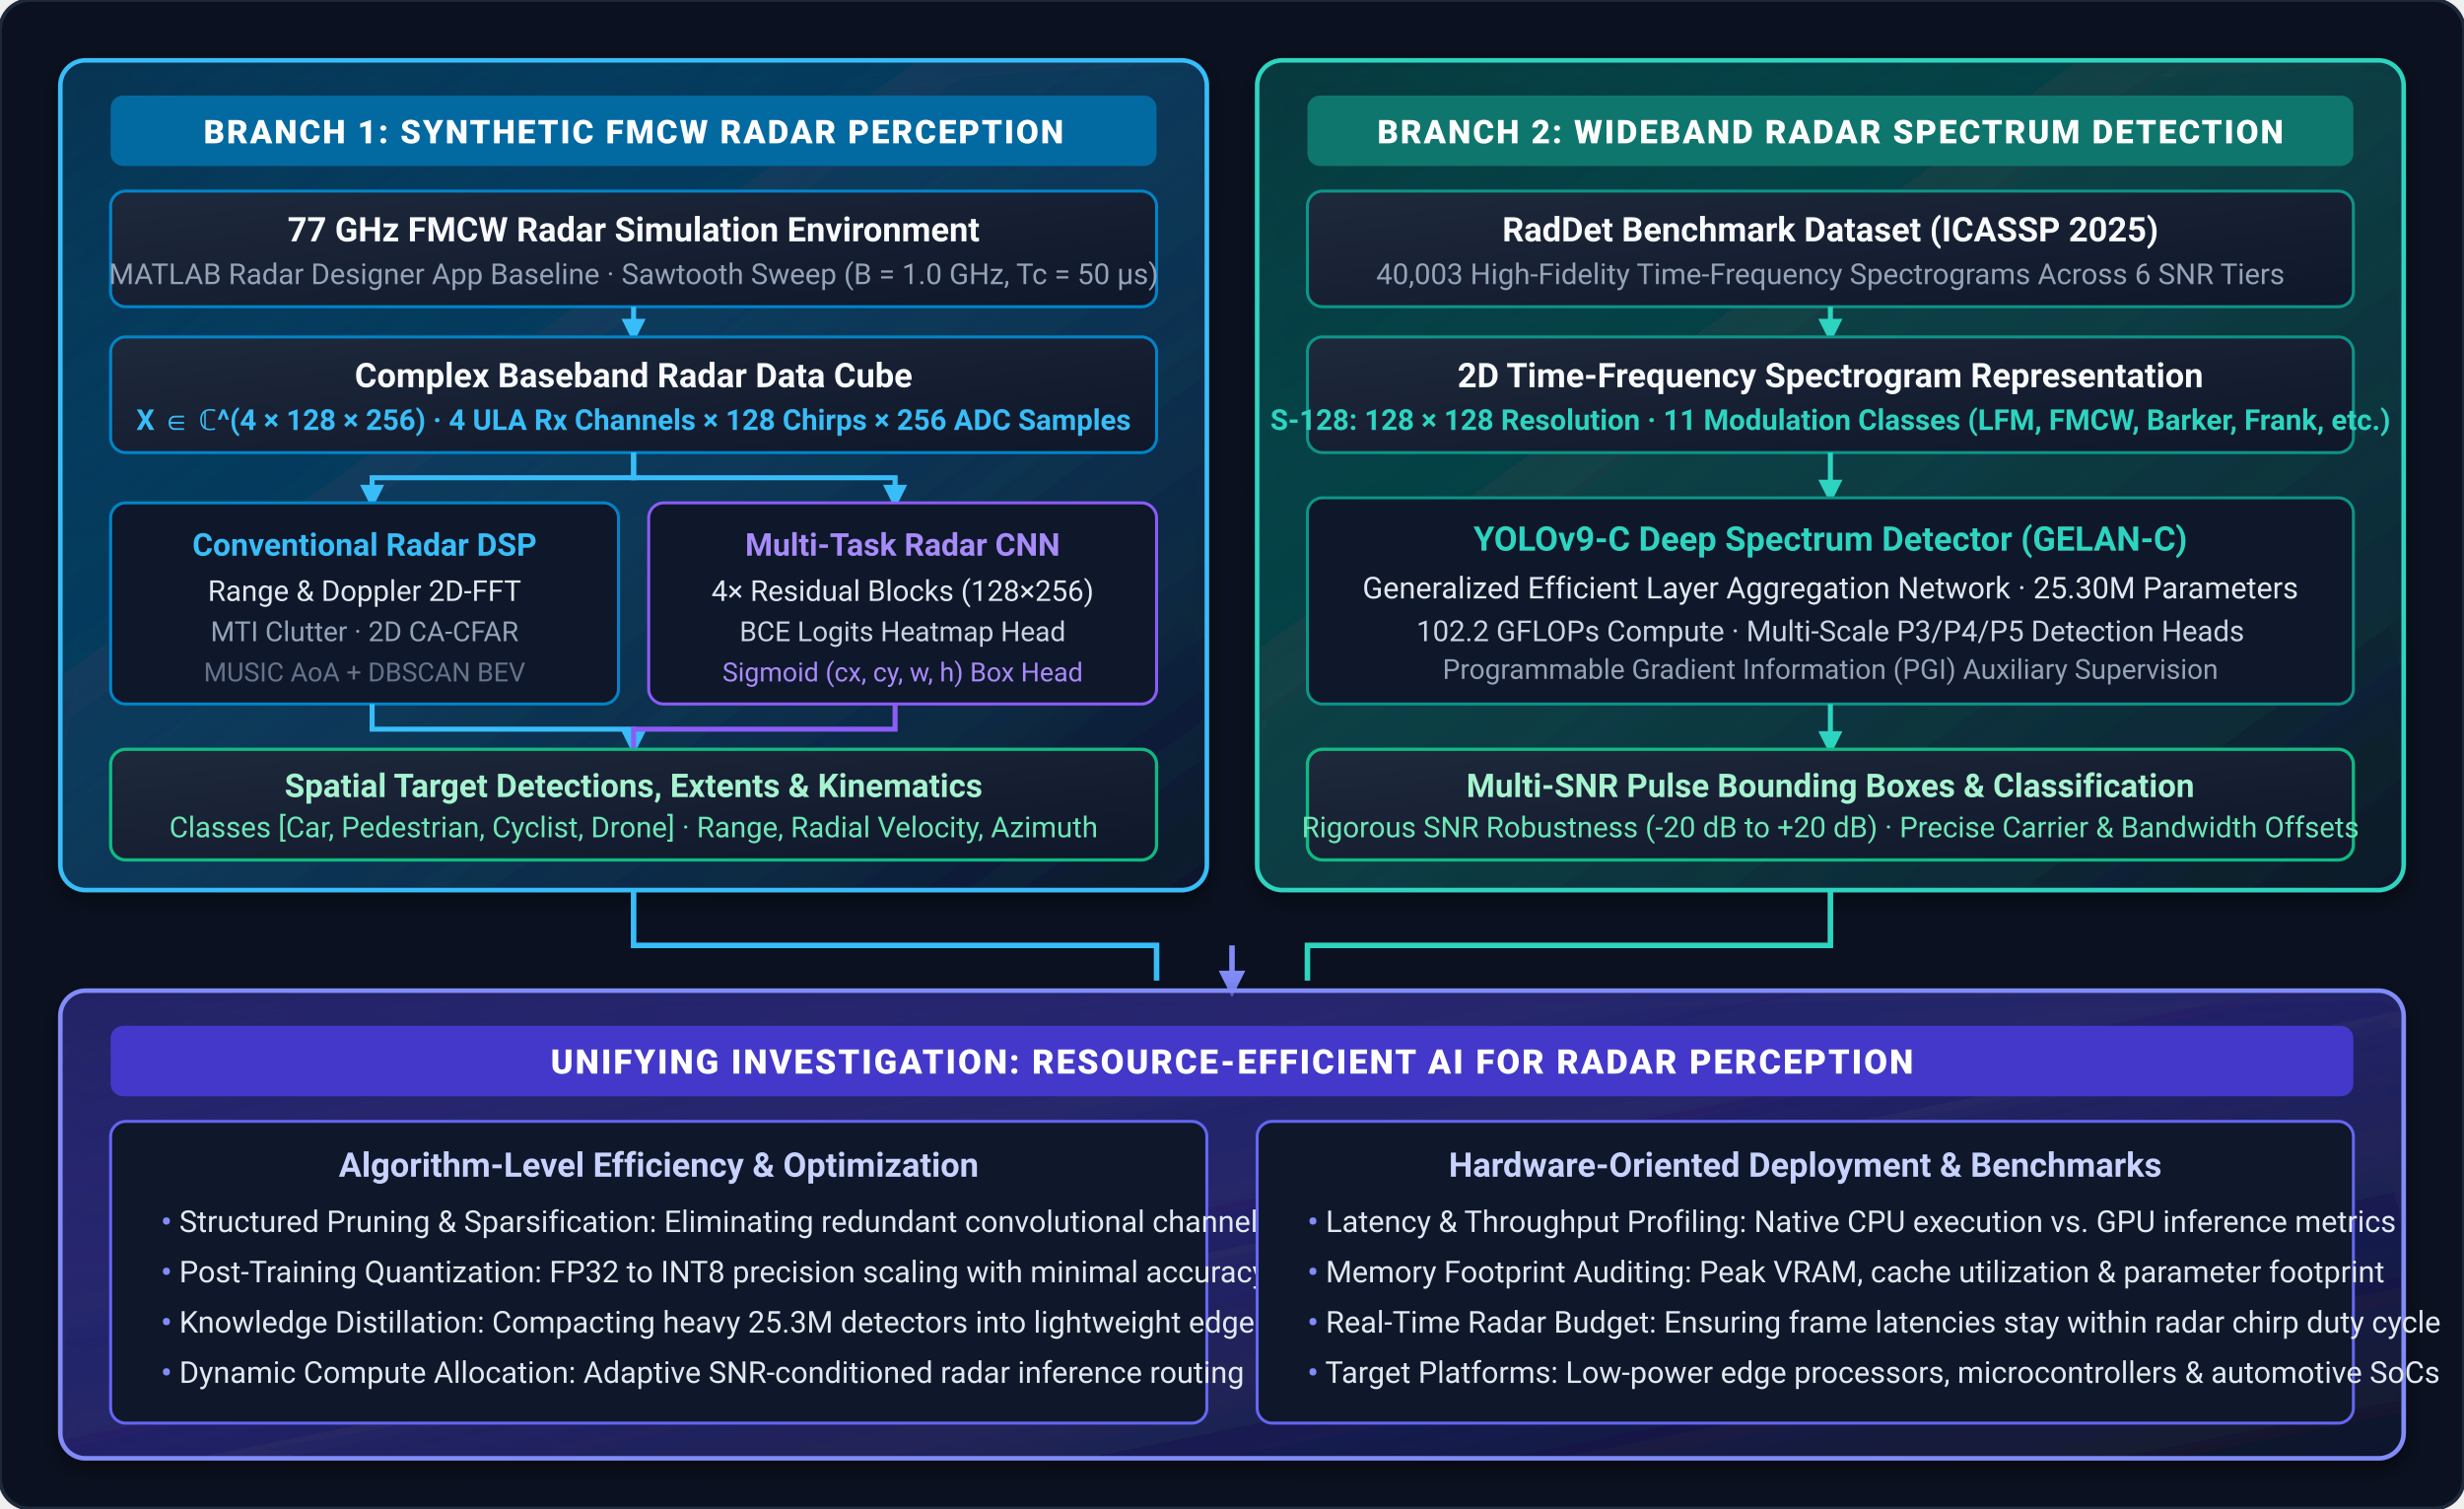
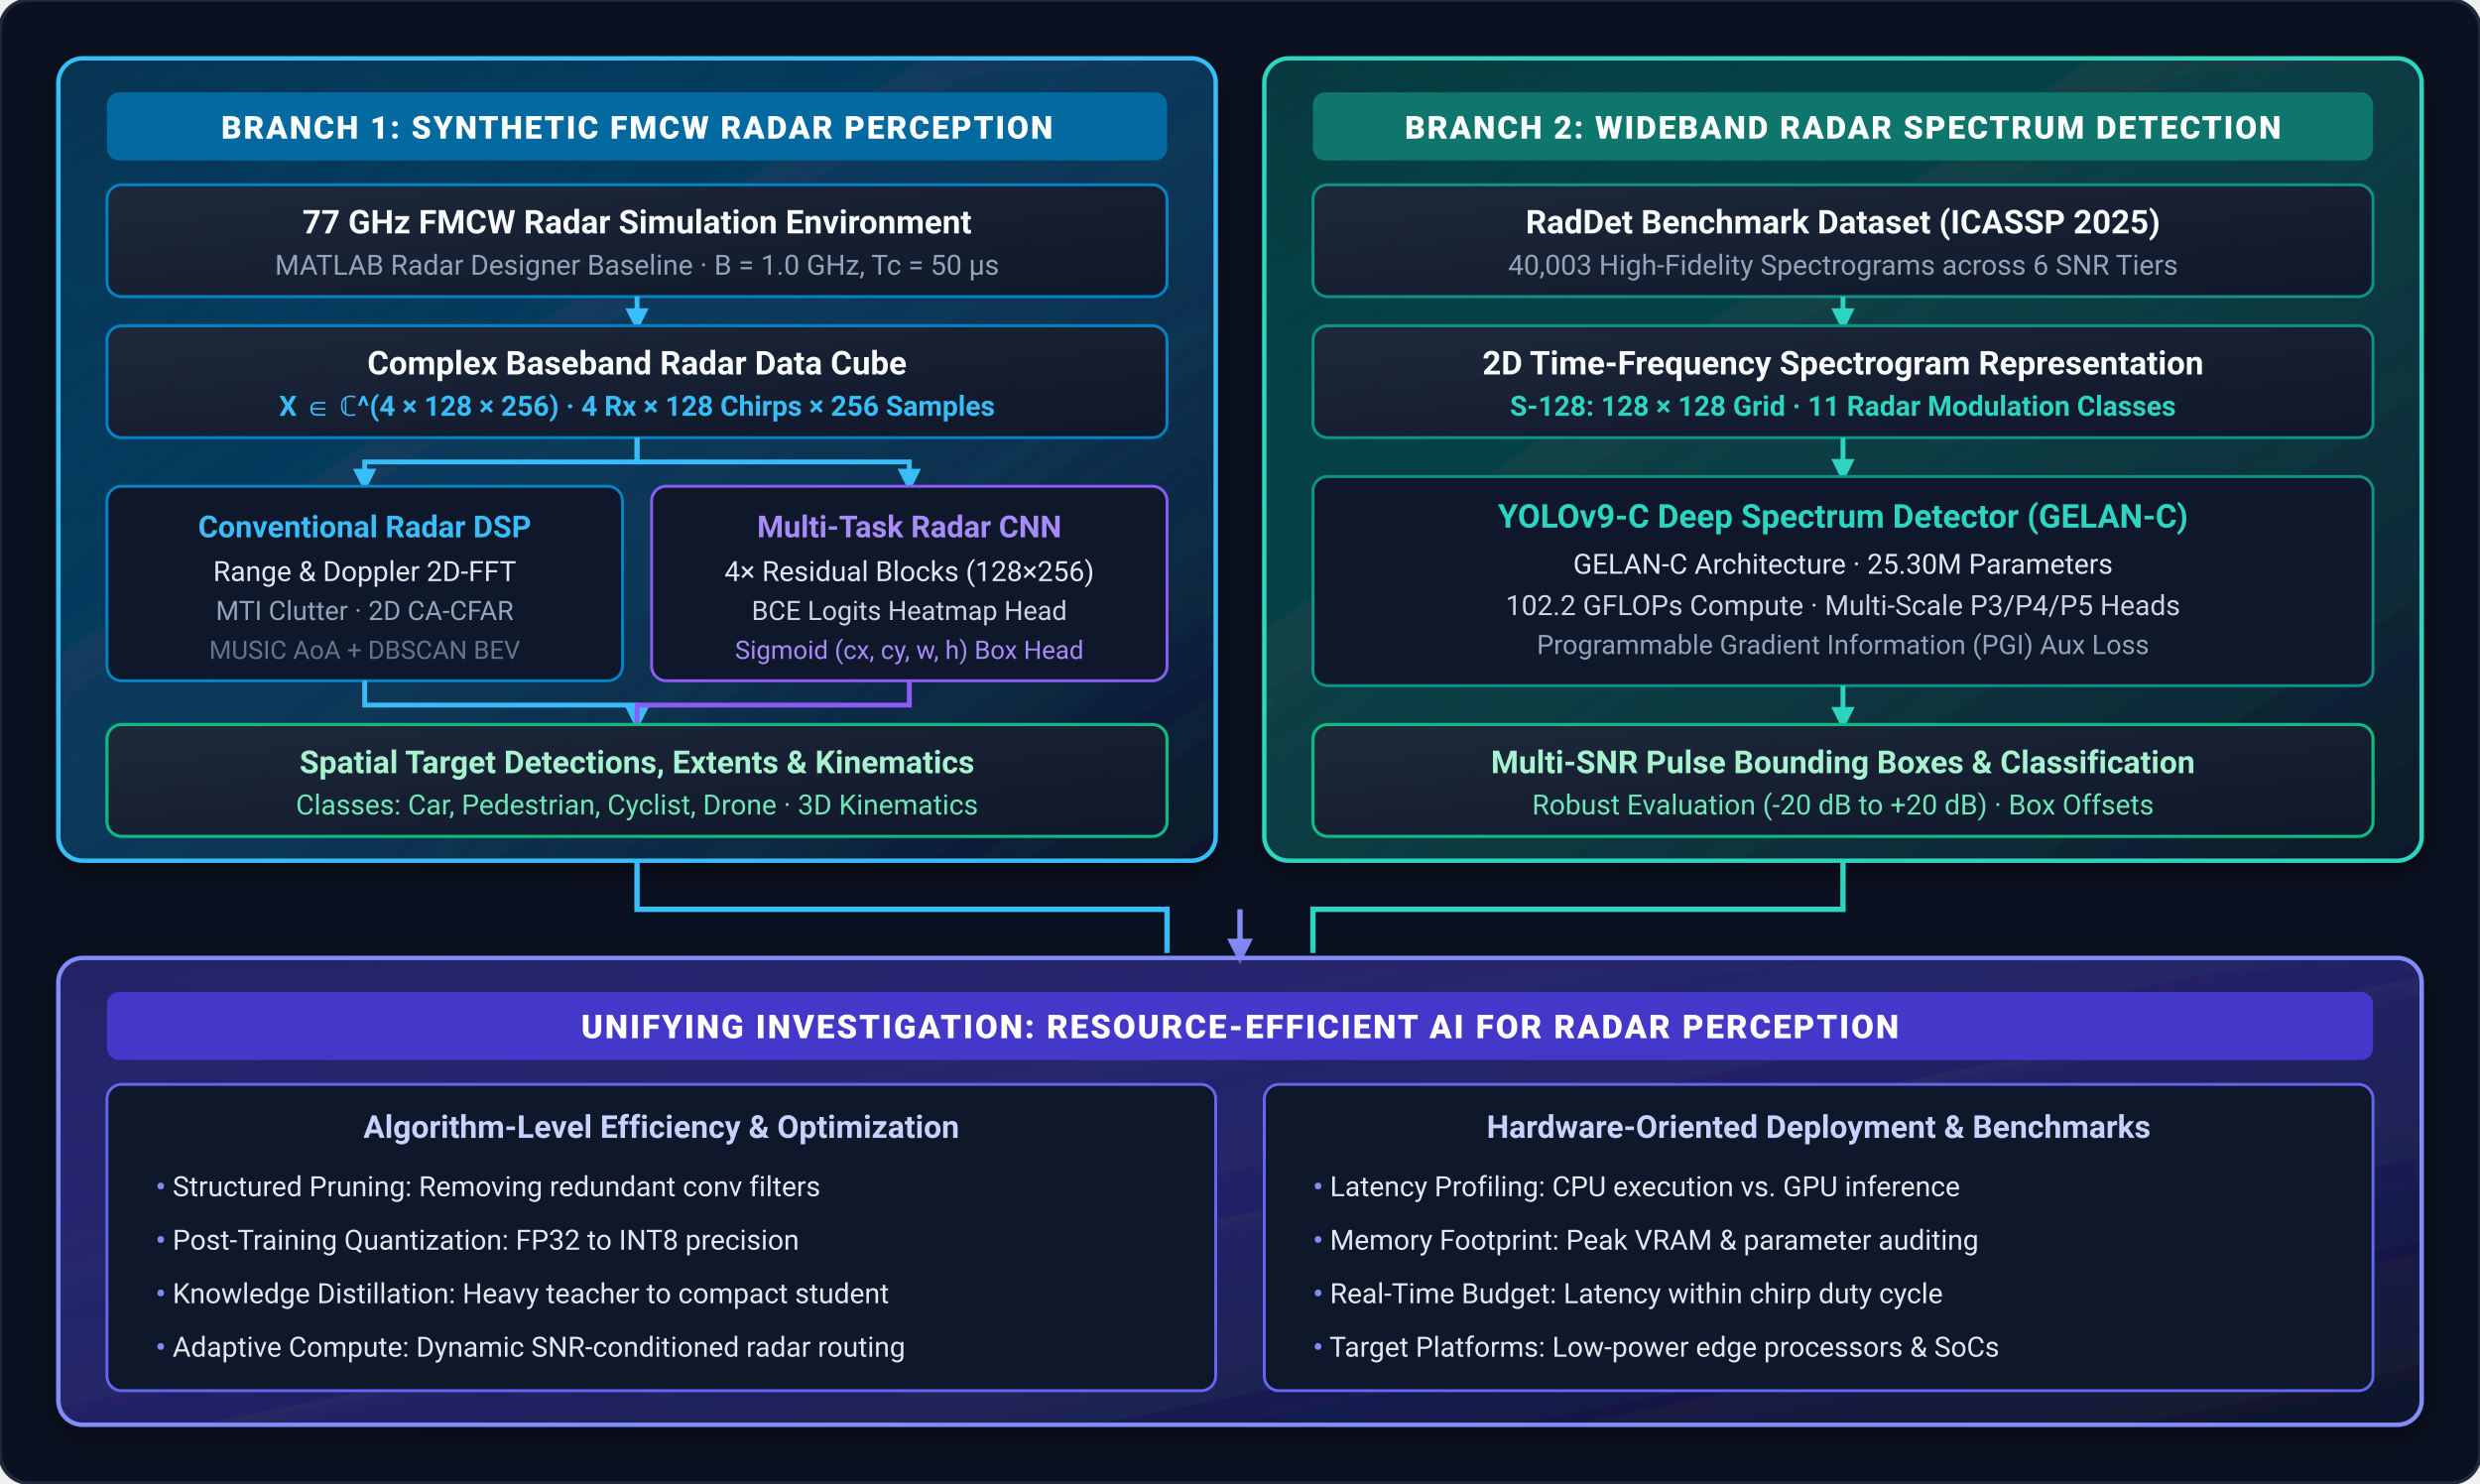
- <svg xmlns="http://www.w3.org/2000/svg" viewBox="0 0 980 600" width="100%" height="100%" style="font-family: -apple-system, BlinkMacSystemFont, 'Segoe UI', Roboto, Helvetica, Arial, sans-serif;">
+ <svg xmlns="http://www.w3.org/2000/svg" viewBox="0 0 1020 610" width="100%" height="100%" style="font-family: -apple-system, BlinkMacSystemFont, 'Segoe UI', Roboto, Helvetica, Arial, sans-serif;">
  <defs>
    <linearGradient id="grad-fmcw-31" x1="0%" y1="0%" x2="100%" y2="100%">
      <stop offset="0%" stop-color="#0284c7" stop-opacity="0.25" />
      <stop offset="100%" stop-color="#0f172a" stop-opacity="0.95" />
    </linearGradient>
    <linearGradient id="grad-raddet-31" x1="0%" y1="0%" x2="100%" y2="100%">
      <stop offset="0%" stop-color="#0d9488" stop-opacity="0.25" />
      <stop offset="100%" stop-color="#0f172a" stop-opacity="0.95" />
    </linearGradient>
    <linearGradient id="grad-eval-31" x1="0%" y1="0%" x2="100%" y2="100%">
      <stop offset="0%" stop-color="#4f46e5" stop-opacity="0.30" />
      <stop offset="100%" stop-color="#0f172a" stop-opacity="0.95" />
    </linearGradient>
    <linearGradient id="card-inner-grad" x1="0%" y1="0%" x2="100%" y2="100%">
      <stop offset="0%" stop-color="#1e293b" />
      <stop offset="100%" stop-color="#0f172a" />
    </linearGradient>
    <marker id="arrow-sky" viewBox="0 0 10 10" refX="6" refY="5" markerWidth="6" markerHeight="6" orient="auto-start-reverse">
      <path d="M 0 1 L 8 5 L 0 9 z" fill="#38bdf8" />
    </marker>
    <marker id="arrow-teal" viewBox="0 0 10 10" refX="6" refY="5" markerWidth="6" markerHeight="6" orient="auto-start-reverse">
      <path d="M 0 1 L 8 5 L 0 9 z" fill="#2dd4bf" />
    </marker>
    <marker id="arrow-indigo" viewBox="0 0 10 10" refX="6" refY="5" markerWidth="6" markerHeight="6" orient="auto-start-reverse">
      <path d="M 0 1 L 8 5 L 0 9 z" fill="#818cf8" />
    </marker>
    <filter id="shadow-f31" x="-10%" y="-10%" width="120%" height="120%">
      <feDropShadow dx="0" dy="3" stdDeviation="4" flood-color="#000000" flood-opacity="0.55" />
    </filter>
  </defs>
-   <rect width="980" height="600" rx="12" fill="#0b1120" stroke="#1e293b" stroke-width="1.5" />
-   <rect x="24" y="24" width="456" height="330" rx="10" fill="url(#grad-fmcw-31)" stroke="#38bdf8" stroke-width="1.8" filter="url(#shadow-f31)" />
-   <rect x="44" y="38" width="416" height="28" rx="5" fill="#0369a1" />
-   <text x="252" y="57" fill="#ffffff" font-size="13" font-weight="800" text-anchor="middle" letter-spacing="0.06em">BRANCH 1: SYNTHETIC FMCW RADAR PERCEPTION</text>
-   <rect x="44" y="76" width="416" height="46" rx="6" fill="url(#card-inner-grad)" stroke="#0284c7" stroke-width="1.2" />
-   <text x="252" y="96" fill="#f8fafc" font-size="13.5" font-weight="700" text-anchor="middle">77 GHz FMCW Radar Simulation Environment</text>
-   <text x="252" y="113" fill="#94a3b8" font-size="11.5" text-anchor="middle">MATLAB Radar Designer App Baseline · Sawtooth Sweep (B = 1.0 GHz, Tc = 50 µs)</text>
-   <line x1="252" y1="122" x2="252" y2="134" stroke="#38bdf8" stroke-width="2" marker-end="url(#arrow-sky)" />
-   <rect x="44" y="134" width="416" height="46" rx="6" fill="url(#card-inner-grad)" stroke="#0284c7" stroke-width="1.2" />
-   <text x="252" y="154" fill="#f8fafc" font-size="13.5" font-weight="700" text-anchor="middle">Complex Baseband Radar Data Cube</text>
-   <text x="252" y="171" fill="#38bdf8" font-size="11.5" font-weight="600" text-anchor="middle">X ∈ ℂ^(4 × 128 × 256) · 4 ULA Rx Channels × 128 Chirps × 256 ADC Samples</text>
-   <path d="M 252 180 L 252 190 L 148 190 L 148 200" fill="none" stroke="#38bdf8" stroke-width="2" marker-end="url(#arrow-sky)" />
-   <path d="M 252 180 L 252 190 L 356 190 L 356 200" fill="none" stroke="#38bdf8" stroke-width="2" marker-end="url(#arrow-sky)" />
-   <rect x="44" y="200" width="202" height="80" rx="6" fill="#0f172a" stroke="#0284c7" stroke-width="1.2" />
-   <text x="145" y="221" fill="#38bdf8" font-size="12.5" font-weight="700" text-anchor="middle">Conventional Radar DSP</text>
-   <text x="145" y="239" fill="#e2e8f0" font-size="11.5" text-anchor="middle">Range &amp; Doppler 2D-FFT</text>
-   <text x="145" y="255" fill="#94a3b8" font-size="11" text-anchor="middle">MTI Clutter · 2D CA-CFAR</text>
-   <text x="145" y="271" fill="#64748b" font-size="10.5" text-anchor="middle">MUSIC AoA + DBSCAN BEV</text>
-   <rect x="258" y="200" width="202" height="80" rx="6" fill="#0f172a" stroke="#8b5cf6" stroke-width="1.2" />
-   <text x="359" y="221" fill="#a78bfa" font-size="12.5" font-weight="700" text-anchor="middle">Multi-Task Radar CNN</text>
-   <text x="359" y="239" fill="#e2e8f0" font-size="11.5" text-anchor="middle">4× Residual Blocks (128×256)</text>
-   <text x="359" y="255" fill="#cbd5e1" font-size="11" text-anchor="middle">BCE Logits Heatmap Head</text>
-   <text x="359" y="271" fill="#a78bfa" font-size="10.5" text-anchor="middle">Sigmoid (cx, cy, w, h) Box Head</text>
-   <path d="M 148 280 L 148 290 L 252 290 L 252 298" fill="none" stroke="#38bdf8" stroke-width="2" marker-end="url(#arrow-sky)" />
-   <path d="M 356 280 L 356 290 L 252 290 L 252 298" fill="none" stroke="#8b5cf6" stroke-width="2" />
-   <rect x="44" y="298" width="416" height="44" rx="6" fill="url(#card-inner-grad)" stroke="#10b981" stroke-width="1.3" />
-   <text x="252" y="317" fill="#a7f3d0" font-size="13" font-weight="700" text-anchor="middle">Spatial Target Detections, Extents &amp; Kinematics</text>
-   <text x="252" y="333" fill="#6ee7b7" font-size="11.5" text-anchor="middle">Classes [Car, Pedestrian, Cyclist, Drone] · Range, Radial Velocity, Azimuth</text>
-   <rect x="500" y="24" width="456" height="330" rx="10" fill="url(#grad-raddet-31)" stroke="#2dd4bf" stroke-width="1.8" filter="url(#shadow-f31)" />
-   <rect x="520" y="38" width="416" height="28" rx="5" fill="#0f766e" />
-   <text x="728" y="57" fill="#ffffff" font-size="13" font-weight="800" text-anchor="middle" letter-spacing="0.06em">BRANCH 2: WIDEBAND RADAR SPECTRUM DETECTION</text>
-   <rect x="520" y="76" width="416" height="46" rx="6" fill="url(#card-inner-grad)" stroke="#0d9488" stroke-width="1.2" />
-   <text x="728" y="96" fill="#f8fafc" font-size="13.5" font-weight="700" text-anchor="middle">RadDet Benchmark Dataset (ICASSP 2025)</text>
-   <text x="728" y="113" fill="#94a3b8" font-size="11.5" text-anchor="middle">40,003 High-Fidelity Time-Frequency Spectrograms Across 6 SNR Tiers</text>
-   <line x1="728" y1="122" x2="728" y2="134" stroke="#2dd4bf" stroke-width="2" marker-end="url(#arrow-teal)" />
-   <rect x="520" y="134" width="416" height="46" rx="6" fill="url(#card-inner-grad)" stroke="#0d9488" stroke-width="1.2" />
-   <text x="728" y="154" fill="#f8fafc" font-size="13.5" font-weight="700" text-anchor="middle">2D Time-Frequency Spectrogram Representation</text>
-   <text x="728" y="171" fill="#2dd4bf" font-size="11.5" font-weight="600" text-anchor="middle">S-128: 128 × 128 Resolution · 11 Modulation Classes (LFM, FMCW, Barker, Frank, etc.)</text>
-   <line x1="728" y1="180" x2="728" y2="198" stroke="#2dd4bf" stroke-width="2" marker-end="url(#arrow-teal)" />
-   <rect x="520" y="198" width="416" height="82" rx="6" fill="#0f172a" stroke="#0d9488" stroke-width="1.2" />
-   <text x="728" y="219" fill="#2dd4bf" font-size="13.5" font-weight="700" text-anchor="middle">YOLOv9-C Deep Spectrum Detector (GELAN-C)</text>
-   <text x="728" y="238" fill="#e2e8f0" font-size="12" text-anchor="middle">Generalized Efficient Layer Aggregation Network · 25.30M Parameters</text>
-   <text x="728" y="255" fill="#cbd5e1" font-size="11.5" text-anchor="middle">102.2 GFLOPs Compute · Multi-Scale P3/P4/P5 Detection Heads</text>
-   <text x="728" y="270" fill="#94a3b8" font-size="11" text-anchor="middle">Programmable Gradient Information (PGI) Auxiliary Supervision</text>
-   <line x1="728" y1="280" x2="728" y2="298" stroke="#2dd4bf" stroke-width="2" marker-end="url(#arrow-teal)" />
-   <rect x="520" y="298" width="416" height="44" rx="6" fill="url(#card-inner-grad)" stroke="#10b981" stroke-width="1.3" />
-   <text x="728" y="317" fill="#a7f3d0" font-size="13" font-weight="700" text-anchor="middle">Multi-SNR Pulse Bounding Boxes &amp; Classification</text>
-   <text x="728" y="333" fill="#6ee7b7" font-size="11.5" text-anchor="middle">Rigorous SNR Robustness (-20 dB to +20 dB) · Precise Carrier &amp; Bandwidth Offsets</text>
-   <path d="M 252 354 L 252 376 L 460 376 L 460 390" fill="none" stroke="#38bdf8" stroke-width="2.2" />
-   <path d="M 728 354 L 728 376 L 520 376 L 520 390" fill="none" stroke="#2dd4bf" stroke-width="2.2" />
-   <line x1="490" y1="376" x2="490" y2="394" stroke="#818cf8" stroke-width="2.2" marker-end="url(#arrow-indigo)" />
-   <rect x="24" y="394" width="932" height="186" rx="10" fill="url(#grad-eval-31)" stroke="#818cf8" stroke-width="1.8" filter="url(#shadow-f31)" />
-   <rect x="44" y="408" width="892" height="28" rx="5" fill="#4338ca" />
-   <text x="490" y="427" fill="#ffffff" font-size="13.5" font-weight="800" text-anchor="middle" letter-spacing="0.06em">UNIFYING INVESTIGATION: RESOURCE-EFFICIENT AI FOR RADAR PERCEPTION</text>
-   <rect x="44" y="446" width="436" height="120" rx="6" fill="#0f172a" stroke="#6366f1" stroke-width="1.2" />
-   <text x="262" y="468" fill="#c7d2fe" font-size="13.5" font-weight="700" text-anchor="middle">Algorithm-Level Efficiency &amp; Optimization</text>
-   <text x="64" y="490" fill="#e2e8f0" font-size="12">
-     <tspan fill="#818cf8" font-weight="700">•</tspan> Structured Pruning &amp; Sparsification: Eliminating redundant convolutional channels</text>
-   <text x="64" y="510" fill="#e2e8f0" font-size="12">
-     <tspan fill="#818cf8" font-weight="700">•</tspan> Post-Training Quantization: FP32 to INT8 precision scaling with minimal accuracy loss</text>
-   <text x="64" y="530" fill="#e2e8f0" font-size="12">
-     <tspan fill="#818cf8" font-weight="700">•</tspan> Knowledge Distillation: Compacting heavy 25.3M detectors into lightweight edge students</text>
-   <text x="64" y="550" fill="#e2e8f0" font-size="12">
-     <tspan fill="#818cf8" font-weight="700">•</tspan> Dynamic Compute Allocation: Adaptive SNR-conditioned radar inference routing</text>
-   <rect x="500" y="446" width="436" height="120" rx="6" fill="#0f172a" stroke="#6366f1" stroke-width="1.2" />
-   <text x="718" y="468" fill="#c7d2fe" font-size="13.5" font-weight="700" text-anchor="middle">Hardware-Oriented Deployment &amp; Benchmarks</text>
-   <text x="520" y="490" fill="#e2e8f0" font-size="12">
-     <tspan fill="#818cf8" font-weight="700">•</tspan> Latency &amp; Throughput Profiling: Native CPU execution vs. GPU inference metrics</text>
-   <text x="520" y="510" fill="#e2e8f0" font-size="12">
-     <tspan fill="#818cf8" font-weight="700">•</tspan> Memory Footprint Auditing: Peak VRAM, cache utilization &amp; parameter footprint</text>
-   <text x="520" y="530" fill="#e2e8f0" font-size="12">
-     <tspan fill="#818cf8" font-weight="700">•</tspan> Real-Time Radar Budget: Ensuring frame latencies stay within radar chirp duty cycle</text>
-   <text x="520" y="550" fill="#e2e8f0" font-size="12">
-     <tspan fill="#818cf8" font-weight="700">•</tspan> Target Platforms: Low-power edge processors, microcontrollers &amp; automotive SoCs</text>
+   <rect width="1020" height="610" rx="12" fill="#0b1120" stroke="#1e293b" stroke-width="1.5" />
+   <rect x="24" y="24" width="476" height="330" rx="10" fill="url(#grad-fmcw-31)" stroke="#38bdf8" stroke-width="1.8" filter="url(#shadow-f31)" />
+   <rect x="44" y="38" width="436" height="28" rx="5" fill="#0369a1" />
+   <text x="262" y="57" fill="#ffffff" font-size="13" font-weight="800" text-anchor="middle" letter-spacing="0.06em">BRANCH 1: SYNTHETIC FMCW RADAR PERCEPTION</text>
+   <rect x="44" y="76" width="436" height="46" rx="6" fill="url(#card-inner-grad)" stroke="#0284c7" stroke-width="1.2" />
+   <text x="262" y="96" fill="#f8fafc" font-size="13.5" font-weight="700" text-anchor="middle">77 GHz FMCW Radar Simulation Environment</text>
+   <text x="262" y="113" fill="#94a3b8" font-size="11.5" text-anchor="middle">MATLAB Radar Designer Baseline · B = 1.0 GHz, Tc = 50 µs</text>
+   <line x1="262" y1="122" x2="262" y2="134" stroke="#38bdf8" stroke-width="2" marker-end="url(#arrow-sky)" />
+   <rect x="44" y="134" width="436" height="46" rx="6" fill="url(#card-inner-grad)" stroke="#0284c7" stroke-width="1.2" />
+   <text x="262" y="154" fill="#f8fafc" font-size="13.5" font-weight="700" text-anchor="middle">Complex Baseband Radar Data Cube</text>
+   <text x="262" y="171" fill="#38bdf8" font-size="11.5" font-weight="600" text-anchor="middle">X ∈ ℂ^(4 × 128 × 256) · 4 Rx × 128 Chirps × 256 Samples</text>
+   <path d="M 262 180 L 262 190 L 150 190 L 150 200" fill="none" stroke="#38bdf8" stroke-width="2" marker-end="url(#arrow-sky)" />
+   <path d="M 262 180 L 262 190 L 374 190 L 374 200" fill="none" stroke="#38bdf8" stroke-width="2" marker-end="url(#arrow-sky)" />
+   <rect x="44" y="200" width="212" height="80" rx="6" fill="#0f172a" stroke="#0284c7" stroke-width="1.2" />
+   <text x="150" y="221" fill="#38bdf8" font-size="12.5" font-weight="700" text-anchor="middle">Conventional Radar DSP</text>
+   <text x="150" y="239" fill="#e2e8f0" font-size="11.5" text-anchor="middle">Range &amp; Doppler 2D-FFT</text>
+   <text x="150" y="255" fill="#94a3b8" font-size="11" text-anchor="middle">MTI Clutter · 2D CA-CFAR</text>
+   <text x="150" y="271" fill="#64748b" font-size="10.5" text-anchor="middle">MUSIC AoA + DBSCAN BEV</text>
+   <rect x="268" y="200" width="212" height="80" rx="6" fill="#0f172a" stroke="#8b5cf6" stroke-width="1.2" />
+   <text x="374" y="221" fill="#a78bfa" font-size="12.5" font-weight="700" text-anchor="middle">Multi-Task Radar CNN</text>
+   <text x="374" y="239" fill="#e2e8f0" font-size="11.5" text-anchor="middle">4× Residual Blocks (128×256)</text>
+   <text x="374" y="255" fill="#cbd5e1" font-size="11" text-anchor="middle">BCE Logits Heatmap Head</text>
+   <text x="374" y="271" fill="#a78bfa" font-size="10.5" text-anchor="middle">Sigmoid (cx, cy, w, h) Box Head</text>
+   <path d="M 150 280 L 150 290 L 262 290 L 262 298" fill="none" stroke="#38bdf8" stroke-width="2" marker-end="url(#arrow-sky)" />
+   <path d="M 374 280 L 374 290 L 262 290 L 262 298" fill="none" stroke="#8b5cf6" stroke-width="2" />
+   <rect x="44" y="298" width="436" height="46" rx="6" fill="url(#card-inner-grad)" stroke="#10b981" stroke-width="1.3" />
+   <text x="262" y="318" fill="#a7f3d0" font-size="13" font-weight="700" text-anchor="middle">Spatial Target Detections, Extents &amp; Kinematics</text>
+   <text x="262" y="335" fill="#6ee7b7" font-size="11.5" text-anchor="middle">Classes: Car, Pedestrian, Cyclist, Drone · 3D Kinematics</text>
+   <rect x="520" y="24" width="476" height="330" rx="10" fill="url(#grad-raddet-31)" stroke="#2dd4bf" stroke-width="1.8" filter="url(#shadow-f31)" />
+   <rect x="540" y="38" width="436" height="28" rx="5" fill="#0f766e" />
+   <text x="758" y="57" fill="#ffffff" font-size="13" font-weight="800" text-anchor="middle" letter-spacing="0.06em">BRANCH 2: WIDEBAND RADAR SPECTRUM DETECTION</text>
+   <rect x="540" y="76" width="436" height="46" rx="6" fill="url(#card-inner-grad)" stroke="#0d9488" stroke-width="1.2" />
+   <text x="758" y="96" fill="#f8fafc" font-size="13.5" font-weight="700" text-anchor="middle">RadDet Benchmark Dataset (ICASSP 2025)</text>
+   <text x="758" y="113" fill="#94a3b8" font-size="11.5" text-anchor="middle">40,003 High-Fidelity Spectrograms across 6 SNR Tiers</text>
+   <line x1="758" y1="122" x2="758" y2="134" stroke="#2dd4bf" stroke-width="2" marker-end="url(#arrow-teal)" />
+   <rect x="540" y="134" width="436" height="46" rx="6" fill="url(#card-inner-grad)" stroke="#0d9488" stroke-width="1.2" />
+   <text x="758" y="154" fill="#f8fafc" font-size="13.5" font-weight="700" text-anchor="middle">2D Time-Frequency Spectrogram Representation</text>
+   <text x="758" y="171" fill="#2dd4bf" font-size="11.5" font-weight="600" text-anchor="middle">S-128: 128 × 128 Grid · 11 Radar Modulation Classes</text>
+   <line x1="758" y1="180" x2="758" y2="196" stroke="#2dd4bf" stroke-width="2" marker-end="url(#arrow-teal)" />
+   <rect x="540" y="196" width="436" height="86" rx="6" fill="#0f172a" stroke="#0d9488" stroke-width="1.2" />
+   <text x="758" y="217" fill="#2dd4bf" font-size="13.5" font-weight="700" text-anchor="middle">YOLOv9-C Deep Spectrum Detector (GELAN-C)</text>
+   <text x="758" y="236" fill="#e2e8f0" font-size="11.5" text-anchor="middle">GELAN-C Architecture · 25.30M Parameters</text>
+   <text x="758" y="253" fill="#cbd5e1" font-size="11.5" text-anchor="middle">102.2 GFLOPs Compute · Multi-Scale P3/P4/P5 Heads</text>
+   <text x="758" y="269" fill="#94a3b8" font-size="11" text-anchor="middle">Programmable Gradient Information (PGI) Aux Loss</text>
+   <line x1="758" y1="282" x2="758" y2="298" stroke="#2dd4bf" stroke-width="2" marker-end="url(#arrow-teal)" />
+   <rect x="540" y="298" width="436" height="46" rx="6" fill="url(#card-inner-grad)" stroke="#10b981" stroke-width="1.3" />
+   <text x="758" y="318" fill="#a7f3d0" font-size="13" font-weight="700" text-anchor="middle">Multi-SNR Pulse Bounding Boxes &amp; Classification</text>
+   <text x="758" y="335" fill="#6ee7b7" font-size="11.5" text-anchor="middle">Robust Evaluation (-20 dB to +20 dB) · Box Offsets</text>
+   <path d="M 262 354 L 262 374 L 480 374 L 480 392" fill="none" stroke="#38bdf8" stroke-width="2.2" />
+   <path d="M 758 354 L 758 374 L 540 374 L 540 392" fill="none" stroke="#2dd4bf" stroke-width="2.2" />
+   <line x1="510" y1="374" x2="510" y2="394" stroke="#818cf8" stroke-width="2.2" marker-end="url(#arrow-indigo)" />
+   <rect x="24" y="394" width="972" height="192" rx="10" fill="url(#grad-eval-31)" stroke="#818cf8" stroke-width="1.8" filter="url(#shadow-f31)" />
+   <rect x="44" y="408" width="932" height="28" rx="5" fill="#4338ca" />
+   <text x="510" y="427" fill="#ffffff" font-size="13.5" font-weight="800" text-anchor="middle" letter-spacing="0.06em">UNIFYING INVESTIGATION: RESOURCE-EFFICIENT AI FOR RADAR PERCEPTION</text>
+   <rect x="44" y="446" width="456" height="126" rx="6" fill="#0f172a" stroke="#6366f1" stroke-width="1.2" />
+   <text x="272" y="468" fill="#c7d2fe" font-size="13" font-weight="700" text-anchor="middle">Algorithm-Level Efficiency &amp; Optimization</text>
+   <text x="64" y="492" fill="#e2e8f0" font-size="11.5">
+     <tspan fill="#818cf8" font-weight="700">•</tspan> Structured Pruning: Removing redundant conv filters</text>
+   <text x="64" y="514" fill="#e2e8f0" font-size="11.5">
+     <tspan fill="#818cf8" font-weight="700">•</tspan> Post-Training Quantization: FP32 to INT8 precision</text>
+   <text x="64" y="536" fill="#e2e8f0" font-size="11.5">
+     <tspan fill="#818cf8" font-weight="700">•</tspan> Knowledge Distillation: Heavy teacher to compact student</text>
+   <text x="64" y="558" fill="#e2e8f0" font-size="11.5">
+     <tspan fill="#818cf8" font-weight="700">•</tspan> Adaptive Compute: Dynamic SNR-conditioned radar routing</text>
+   <rect x="520" y="446" width="456" height="126" rx="6" fill="#0f172a" stroke="#6366f1" stroke-width="1.2" />
+   <text x="748" y="468" fill="#c7d2fe" font-size="13" font-weight="700" text-anchor="middle">Hardware-Oriented Deployment &amp; Benchmarks</text>
+   <text x="540" y="492" fill="#e2e8f0" font-size="11.5">
+     <tspan fill="#818cf8" font-weight="700">•</tspan> Latency Profiling: CPU execution vs. GPU inference</text>
+   <text x="540" y="514" fill="#e2e8f0" font-size="11.5">
+     <tspan fill="#818cf8" font-weight="700">•</tspan> Memory Footprint: Peak VRAM &amp; parameter auditing</text>
+   <text x="540" y="536" fill="#e2e8f0" font-size="11.5">
+     <tspan fill="#818cf8" font-weight="700">•</tspan> Real-Time Budget: Latency within chirp duty cycle</text>
+   <text x="540" y="558" fill="#e2e8f0" font-size="11.5">
+     <tspan fill="#818cf8" font-weight="700">•</tspan> Target Platforms: Low-power edge processors &amp; SoCs</text>
</svg>
